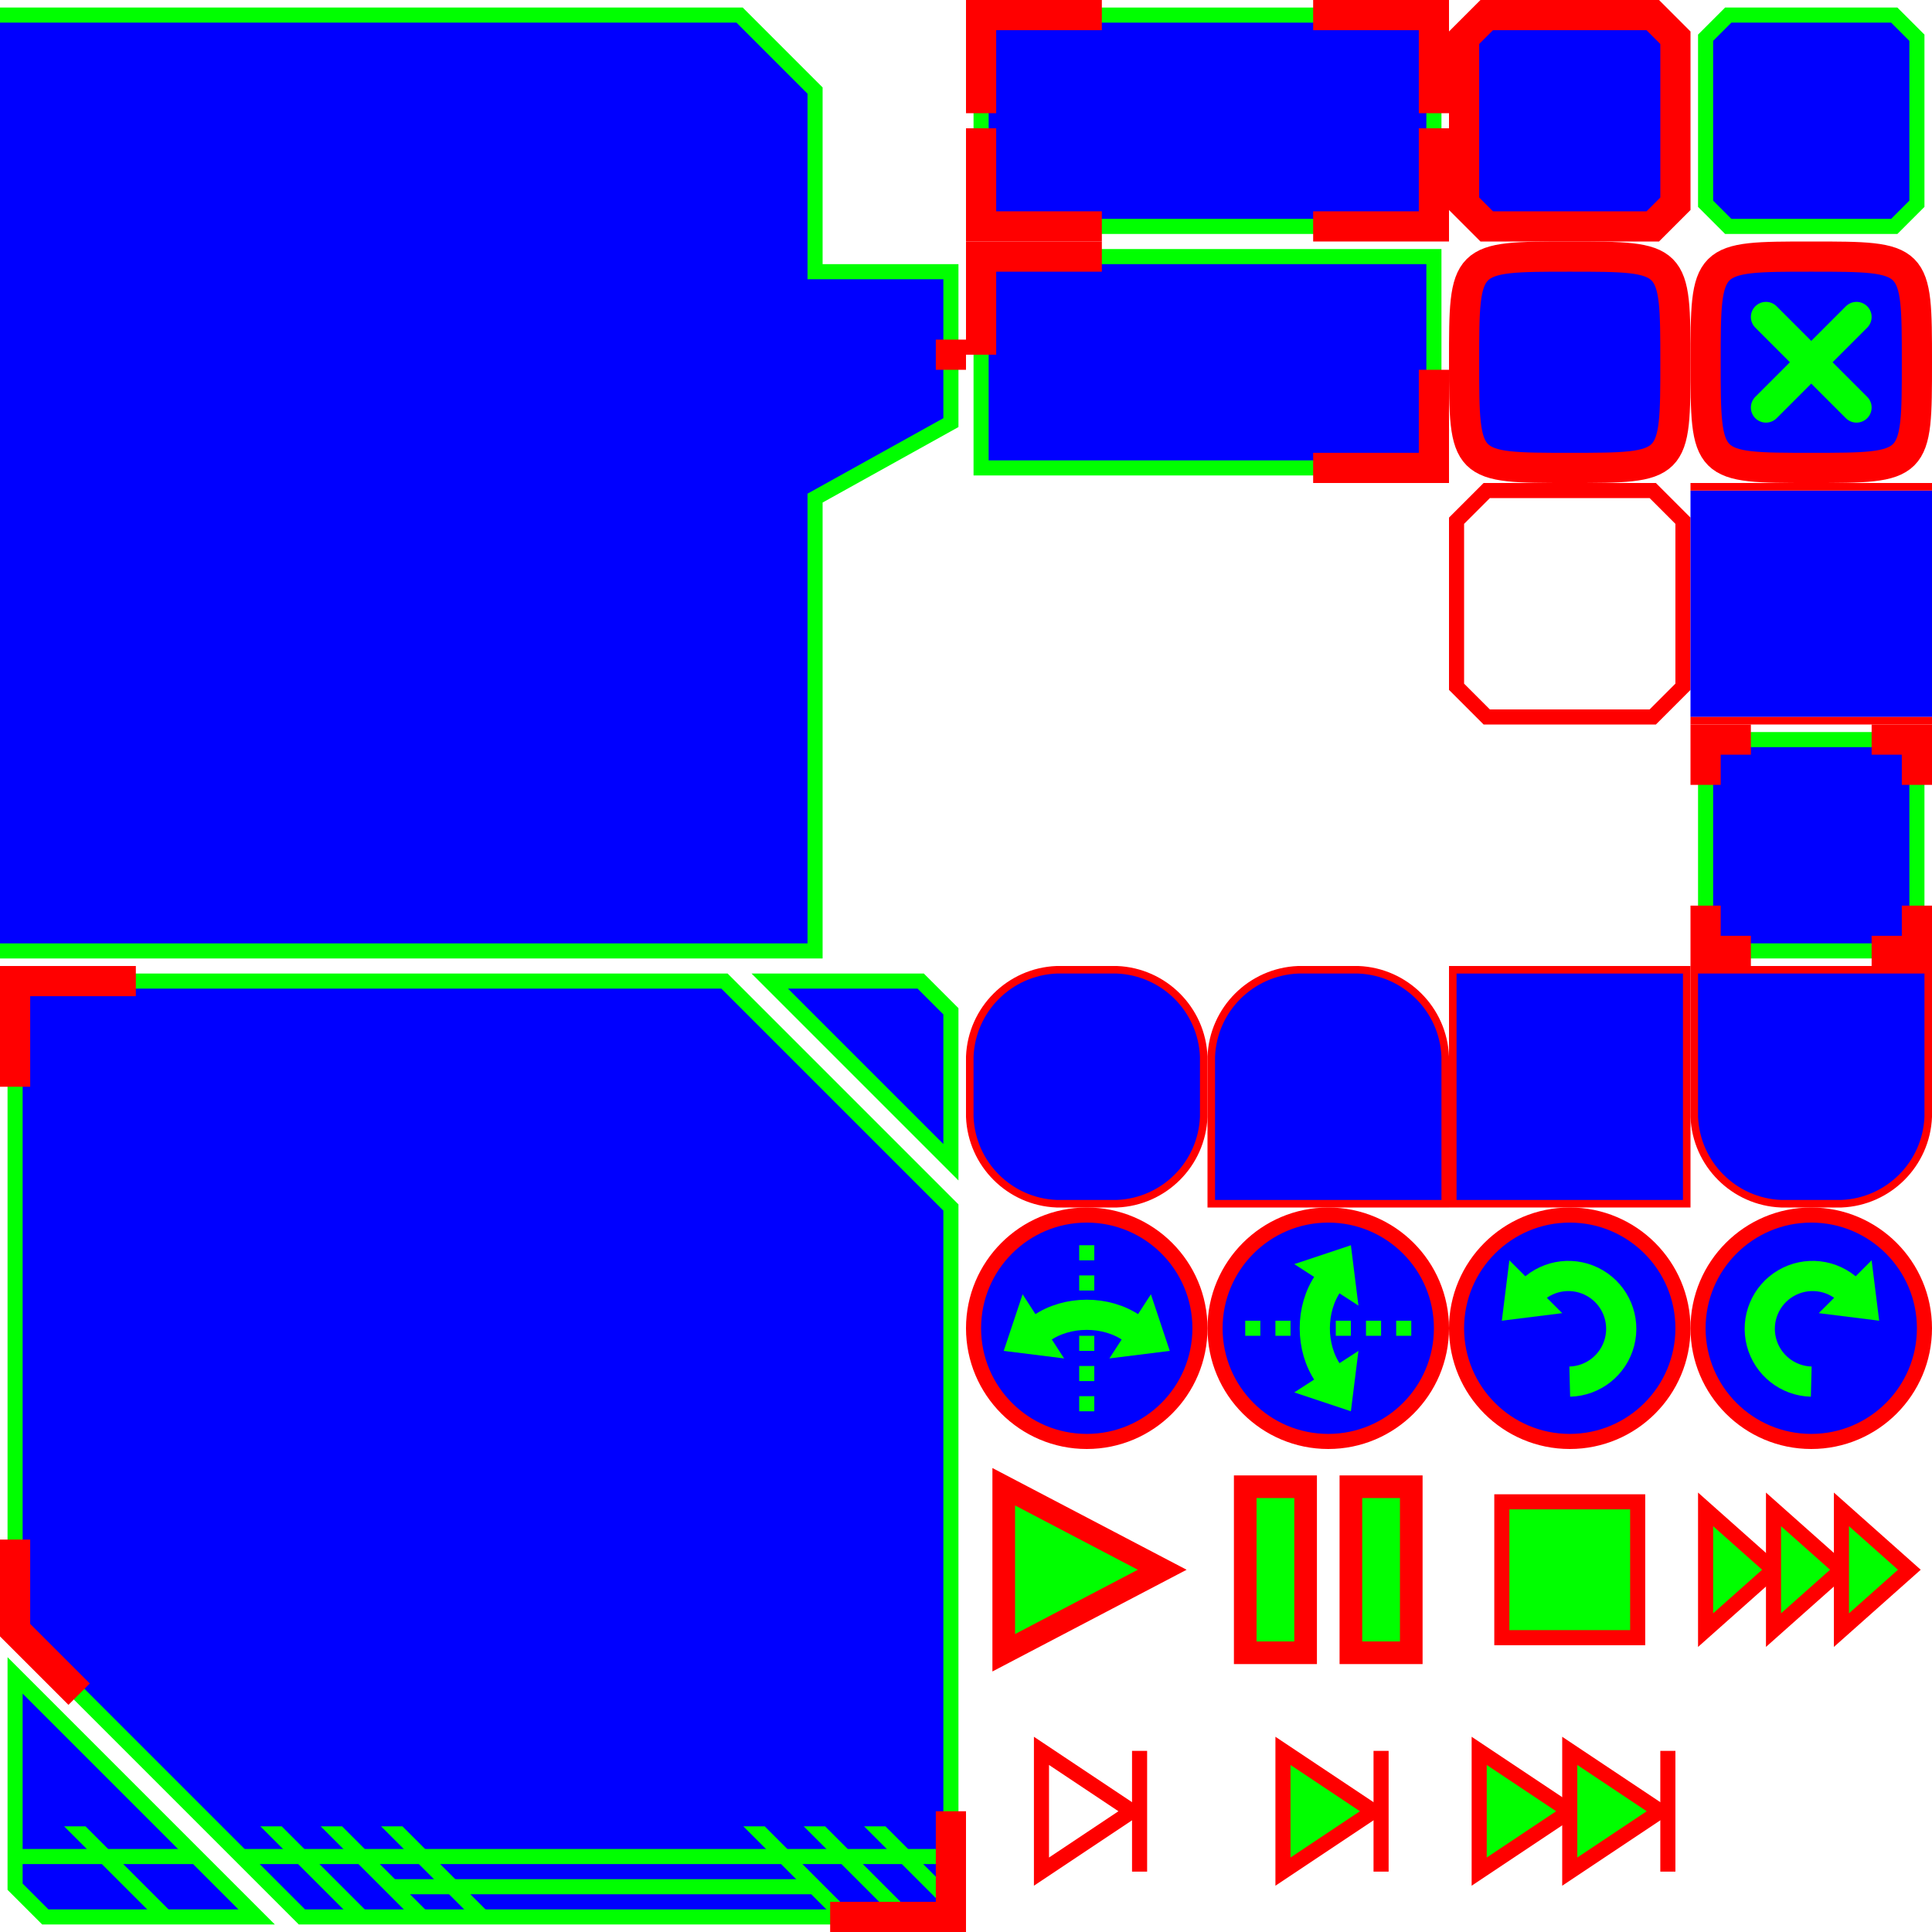
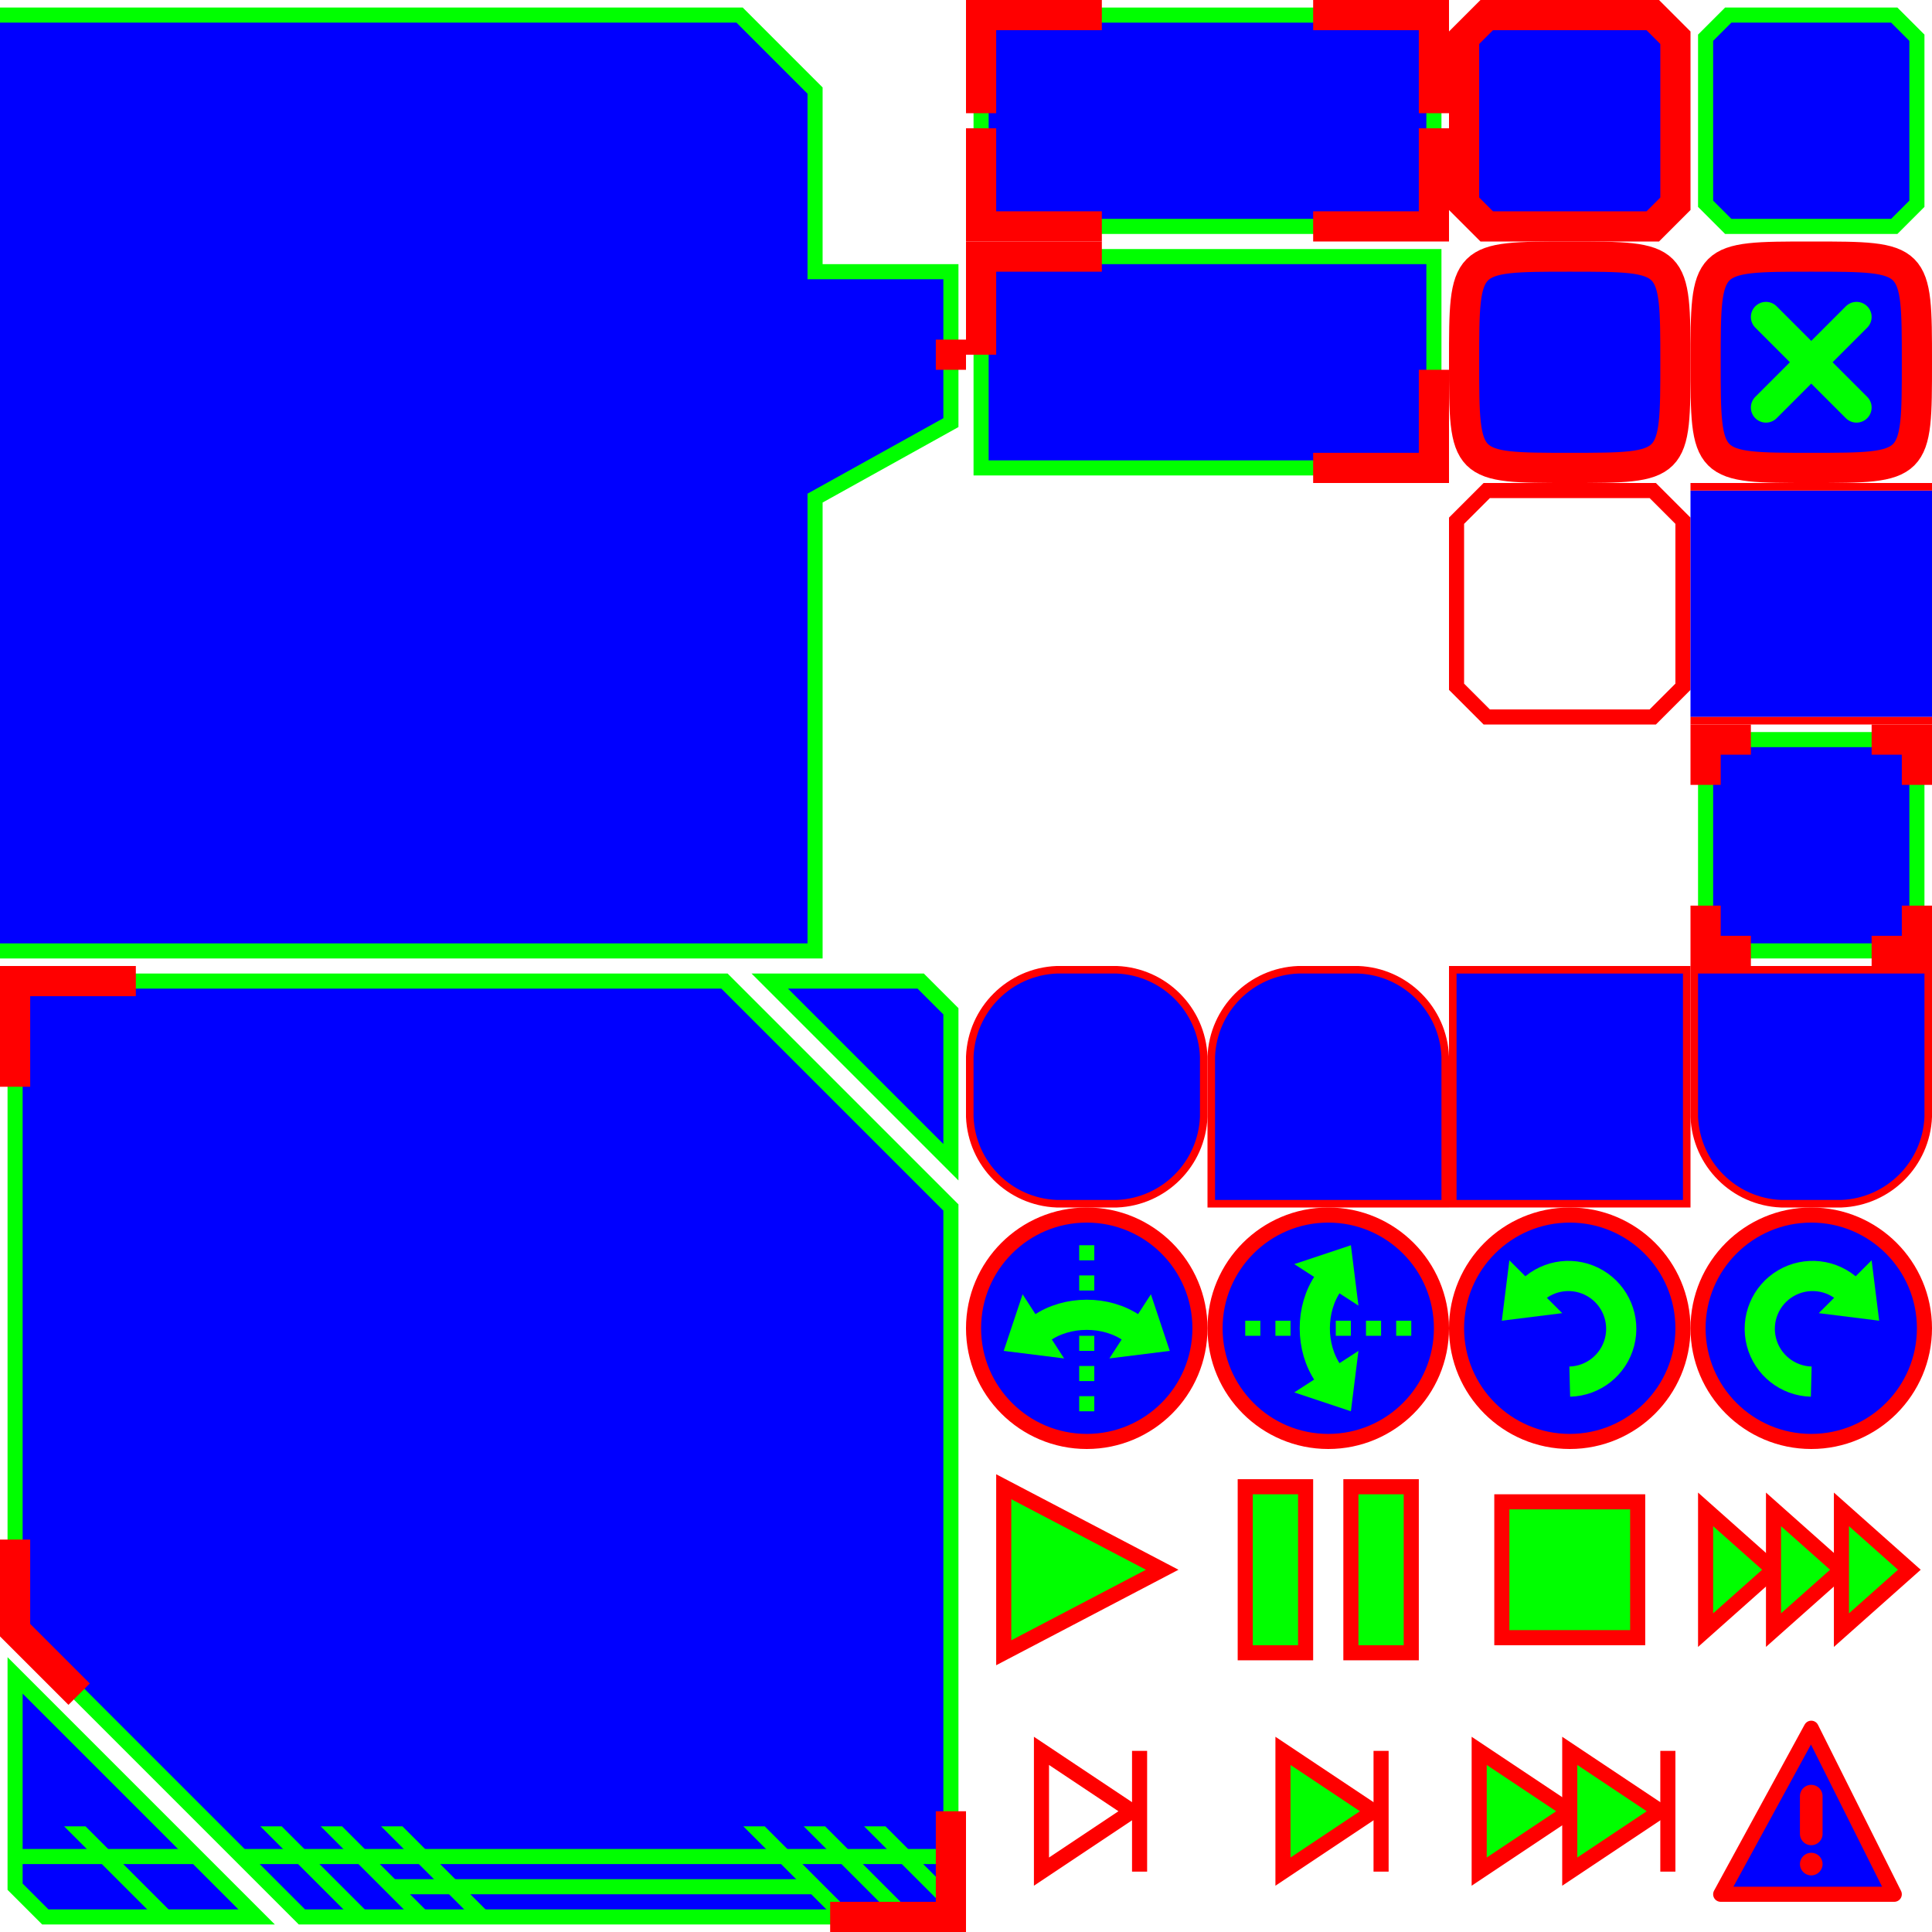
<svg xmlns="http://www.w3.org/2000/svg" version="1.1" width="256" height="256">
  <g transform="translate(0, 0)">
    <path d="M 0,2 L 98,2 L 108,12 V 36 l 18,0 v 20 l -18,10 L 108,126 L 0,126" fill="#00f" stroke="#0f0" stroke-width="2" />
    <path d="M 126,45 v 4" fill="none" stroke="#f00" stroke-width="4" />
  </g>
  <g transform="translate(0, 128)">
    <g fill="#00f" stroke="#0f0" stroke-width="2">
      <path d="M 2,2 H 96 L 126,32 V 126 H 40 L 2,88 Z" />
      <path d="M 34,126 H 6 L 2,122 V 94 Z" />
      <path d="M 102,2 H 122 L 126,6 V 26 Z" />
    </g>
    <g fill="none" stroke="#0f0" stroke-width="2">
      <path d="M 2,118 H 26" />
      <path d="M 32,118 H 126" />
      <path d="M 52,122 H 108" />
    </g>
    <g transform="translate(38.5, 126) skewX(45) scale(1,12)" fill="#0f0" stroke="none">
      <rect x="-18" y="-1" width="2.828" height="1" />
      <rect x="8" y="-1" width="2.828" height="1" />
      <rect x="16" y="-1" width="2.828" height="1" />
      <rect x="24" y="-1" width="2.828" height="1" />
      <rect x="72" y="-1" width="2.828" height="1" />
      <rect x="80" y="-1" width="2.828" height="1" />
      <rect x="88" y="-1" width="2.828" height="0.85" />
    </g>
    <g fill="none" stroke="#f00" stroke-width="4">
      <path d="M 2,16 v -14 h 16" />
      <path d="M 126,112 v 14 h -16" />
      <path d="M 2,76 v 12 l 8.485,8.485" />
    </g>
  </g>
  <g transform="translate(128, 0)">
    <rect x="2" y="2" width="60" height="28" fill="#00f" stroke="#0f0" stroke-width="2" />
    <g fill="none" stroke="#f00" stroke-width="4">
      <path d="M 2,15 v -13 h 16" />
      <path d="M 62,15 v -13 h -16" />
      <path d="M 2,17 v 13 h 16" />
      <path d="M 62,17 v 13 h -16" />
    </g>
  </g>
  <g transform="translate(128, 32)">
    <rect x="2" y="2" width="60" height="28" fill="#00f" stroke="#0f0" stroke-width="2" />
    <g fill="none" stroke="#f00" stroke-width="4">
      <path d="M 2,15 v -13 h 16" />
      <path d="M 62,17 v 13 h -16" />
    </g>
  </g>
  <g transform="translate(192, 0)">
    <path d="M 2,5 l 3,-3 h 22 l 3,3 v 22 l -3,3 h -22 l -3,-3 z" fill="#00f" stroke="#f00" stroke-width="4" />
  </g>
  <g transform="translate(224, 0)">
    <path d="M 2,5 l 3,-3 h 22 l 3,3 v 22 l -3,3 h -22 l -3,-3 z" fill="#00f" stroke="#0f0" stroke-width="2" />
  </g>
  <g transform="translate(192, 32)">
    <path d="M 2,16 C 2,2 2,2 16,2 S 30,2 30,16 S 30,30 16,30 S 2,30 2,16" fill="#00f" stroke="#f00" stroke-width="4" />
  </g>
  <g transform="translate(224, 32)">
    <path d="M 2,16 C 2,2 2,2 16,2 S 30,2 30,16 S 30,30 16,30 S 2,30 2,16" fill="#00f" stroke="#f00" stroke-width="4" />
    <path d="M 10,10 l 12,12 M 10,22 l 12,-12" stroke="#0f0" stroke-width="4" stroke-linecap="round" />
  </g>
  <g transform="translate(192, 64)">
    <path d="M 1,5 l 4,-4 h 22 l 4,4 v 22 l -4,4 h -22 l -4,-4 z" fill="none" stroke="#f00" stroke-width="2" />
  </g>
  <g transform="translate(224, 64)">
    <rect x="0" y="1" width="32" height="30" fill="#00f" stroke="none" />
    <g fill="none" stroke="#f00" stroke-width="1">
      <path d="M 0,0.5 h 32" />
      <path d="M 0,31.5 h 32" />
    </g>
  </g>
  <g transform="translate(224, 96)">
    <rect x="2" y="2" width="28" height="28" fill="#00f" stroke="#0f0" stroke-width="2" />
    <g fill="none" stroke="#f00" stroke-width="4">
      <path d="M 2,8 v -6 h 6" />
      <path d="M 30,8 v -6 h -6" />
      <path d="M 2,24 v 6 h 6" />
      <path d="M 30,24 v 6 h -6" />
    </g>
  </g>
  <g transform="translate(128, 128)">
    <path d="M 20,0.5 A 12 12 0 0 1 31.5,12 V 20 A 12 12 0 0 1 20,31.5              H 12 A 12 12 0 0 1 0.5,20 V 12 A 12 12 0 0 1 12,0.5 Z" fill="#00f" stroke="#f00" stroke-width="1" />
  </g>
  <g transform="translate(160, 128)">
    <path d="M 20,0.5 A 12 12 0 0 1 31.5,12 V 31.5 H 0.5              V 12 A 12 12 0 0 1 12,0.5 Z" fill="#00f" stroke="#f00" stroke-width="1" />
  </g>
  <g transform="translate(192, 128)">
    <path d="M 0.5,0.5 H 31.5 V 31.5 H 0.5 Z" fill="#00f" stroke="#f00" stroke-width="1" />
  </g>
  <g transform="translate(224, 128)">
    <path d="M 0.5,0.5 H 31.5 V 20 A 12 12 0 0 1 20,31.5              H 12 A 12 12 0 0 1 0.5,20 Z" fill="#00f" stroke="#f00" stroke-width="1" />
  </g>
  <g transform="translate(128, 160)">
    <circle cx="16" cy="16" r="15" fill="#00f" stroke="#f00" stroke-width="2" />
    <path d="M 22,16 A 9 7 0 0 0 10,16" fill="none" stroke="#0f0" stroke-width="4" />
    <path d="M 5,19 L 7.5,11.5 L 13,20 Z" fill="#0f0" stroke="none" />
    <path d="M 27,19 L 24.5,11.5 L 19,20 Z" fill="#0f0" stroke="none" />
    <path d="M 16,5 V 27" fill="none" stroke="#0f0" stroke-width="2" stroke-dasharray="2 2" />
  </g>
  <g transform="translate(160, 160)">
    <circle cx="16" cy="16" r="15" fill="#00f" stroke="#f00" stroke-width="2" />
    <path d="M 16,22 A 7 9 0 0 1 16,10" fill="none" stroke="#0f0" stroke-width="4" />
    <path d="M 19,5 L 11.5,7.5 L 20,13 Z" fill="#0f0" stroke="none" />
    <path d="M 19,27 L 11.5,24.5 L 20,19 Z" fill="#0f0" stroke="none" />
    <path d="M 5,16 H 27" fill="none" stroke="#0f0" stroke-width="2" stroke-dasharray="2 2" />
  </g>
  <g transform="translate(192, 160)">
    <circle cx="16" cy="16" r="15" fill="#00f" stroke="#f00" stroke-width="2" />
    <path d="M 16,23.071 A 7 7 0 1 0 11,11" fill="none" stroke="#0f0" stroke-width="4" />
    <path d="M 7,15 L 8,7 L 15,14 Z" fill="#0f0" stroke="none" />
  </g>
  <g transform="translate(224, 160)">
    <circle cx="16" cy="16" r="15" fill="#00f" stroke="#f00" stroke-width="2" />
    <path d="M 16,23.071 A 7 7 0 1 1 21,11" fill="none" stroke="#0f0" stroke-width="4" />
    <path d="M 25,15 L 24,7 L 17,14 Z" fill="#0f0" stroke="none" />
  </g>
-   <g transform="translate(128, 192)" fill="#0f0" stroke="#f00" stroke-width="3">
+   <g transform="translate(128, 192)" fill="#0f0" stroke="#f00" stroke-width="2">
    <path d="M 5,5 L 5,27 L 26,16 Z" />
  </g>
-   <g transform="translate(160, 192)" fill="#0f0" stroke="#f00" stroke-width="3">
+   <g transform="translate(160, 192)" fill="#0f0" stroke="#f00" stroke-width="2">
    <rect x="5" y="5" width="8" height="22" />
    <rect x="19" y="5" width="8" height="22" />
  </g>
  <g transform="translate(192, 192)" fill="#0f0" stroke="#f00" stroke-width="2">
    <rect x="7" y="7" width="18" height="18" />
  </g>
  <g transform="translate(224, 192)" fill="#0f0" stroke="#f00" stroke-width="2">
    <path d="M 2,8 l 0,16 l 9,-8 Z" />
    <path d="M 11,8 l 0,16 l 9,-8 Z" />
    <path d="M 20,8 l 0,16 l 9,-8 Z" />
  </g>
  <g transform="translate(128, 224)" fill="none" stroke="#f00" stroke-width="2">
    <path d="M 10,8 L 10,24 L 22,16 Z" />
    <path d="M 23,8 V 24" />
  </g>
  <g transform="translate(160, 224)" fill="#0f0" stroke="#f00" stroke-width="2">
    <path d="M 10,8 L 10,24 L 22,16 Z" />
    <path d="M 23,8 V 24" />
  </g>
  <g transform="translate(192, 224)" fill="#0f0" stroke="#f00" stroke-width="2">
    <path d="M 4,8 L 4,24 L 16,16 Z" />
    <path d="M 16,8 L 16,24 L 28,16 Z" />
    <path d="M 29,8 V 24" />
  </g>
+   <g transform="translate(224, 224)">
+     <path d="M 4,27 L 27,27 L 16,5 Z" fill="#00f" stroke="#f00" stroke-width="2" stroke-linejoin="round" />
+     <path d="M 16,14 V 19" fill="none" stroke="#f00" stroke-width="3" stroke-linecap="round" />
+     <circle cx="16" cy="23" r="1.5" fill="#f00" stroke="none" />
+   </g>
</svg>
